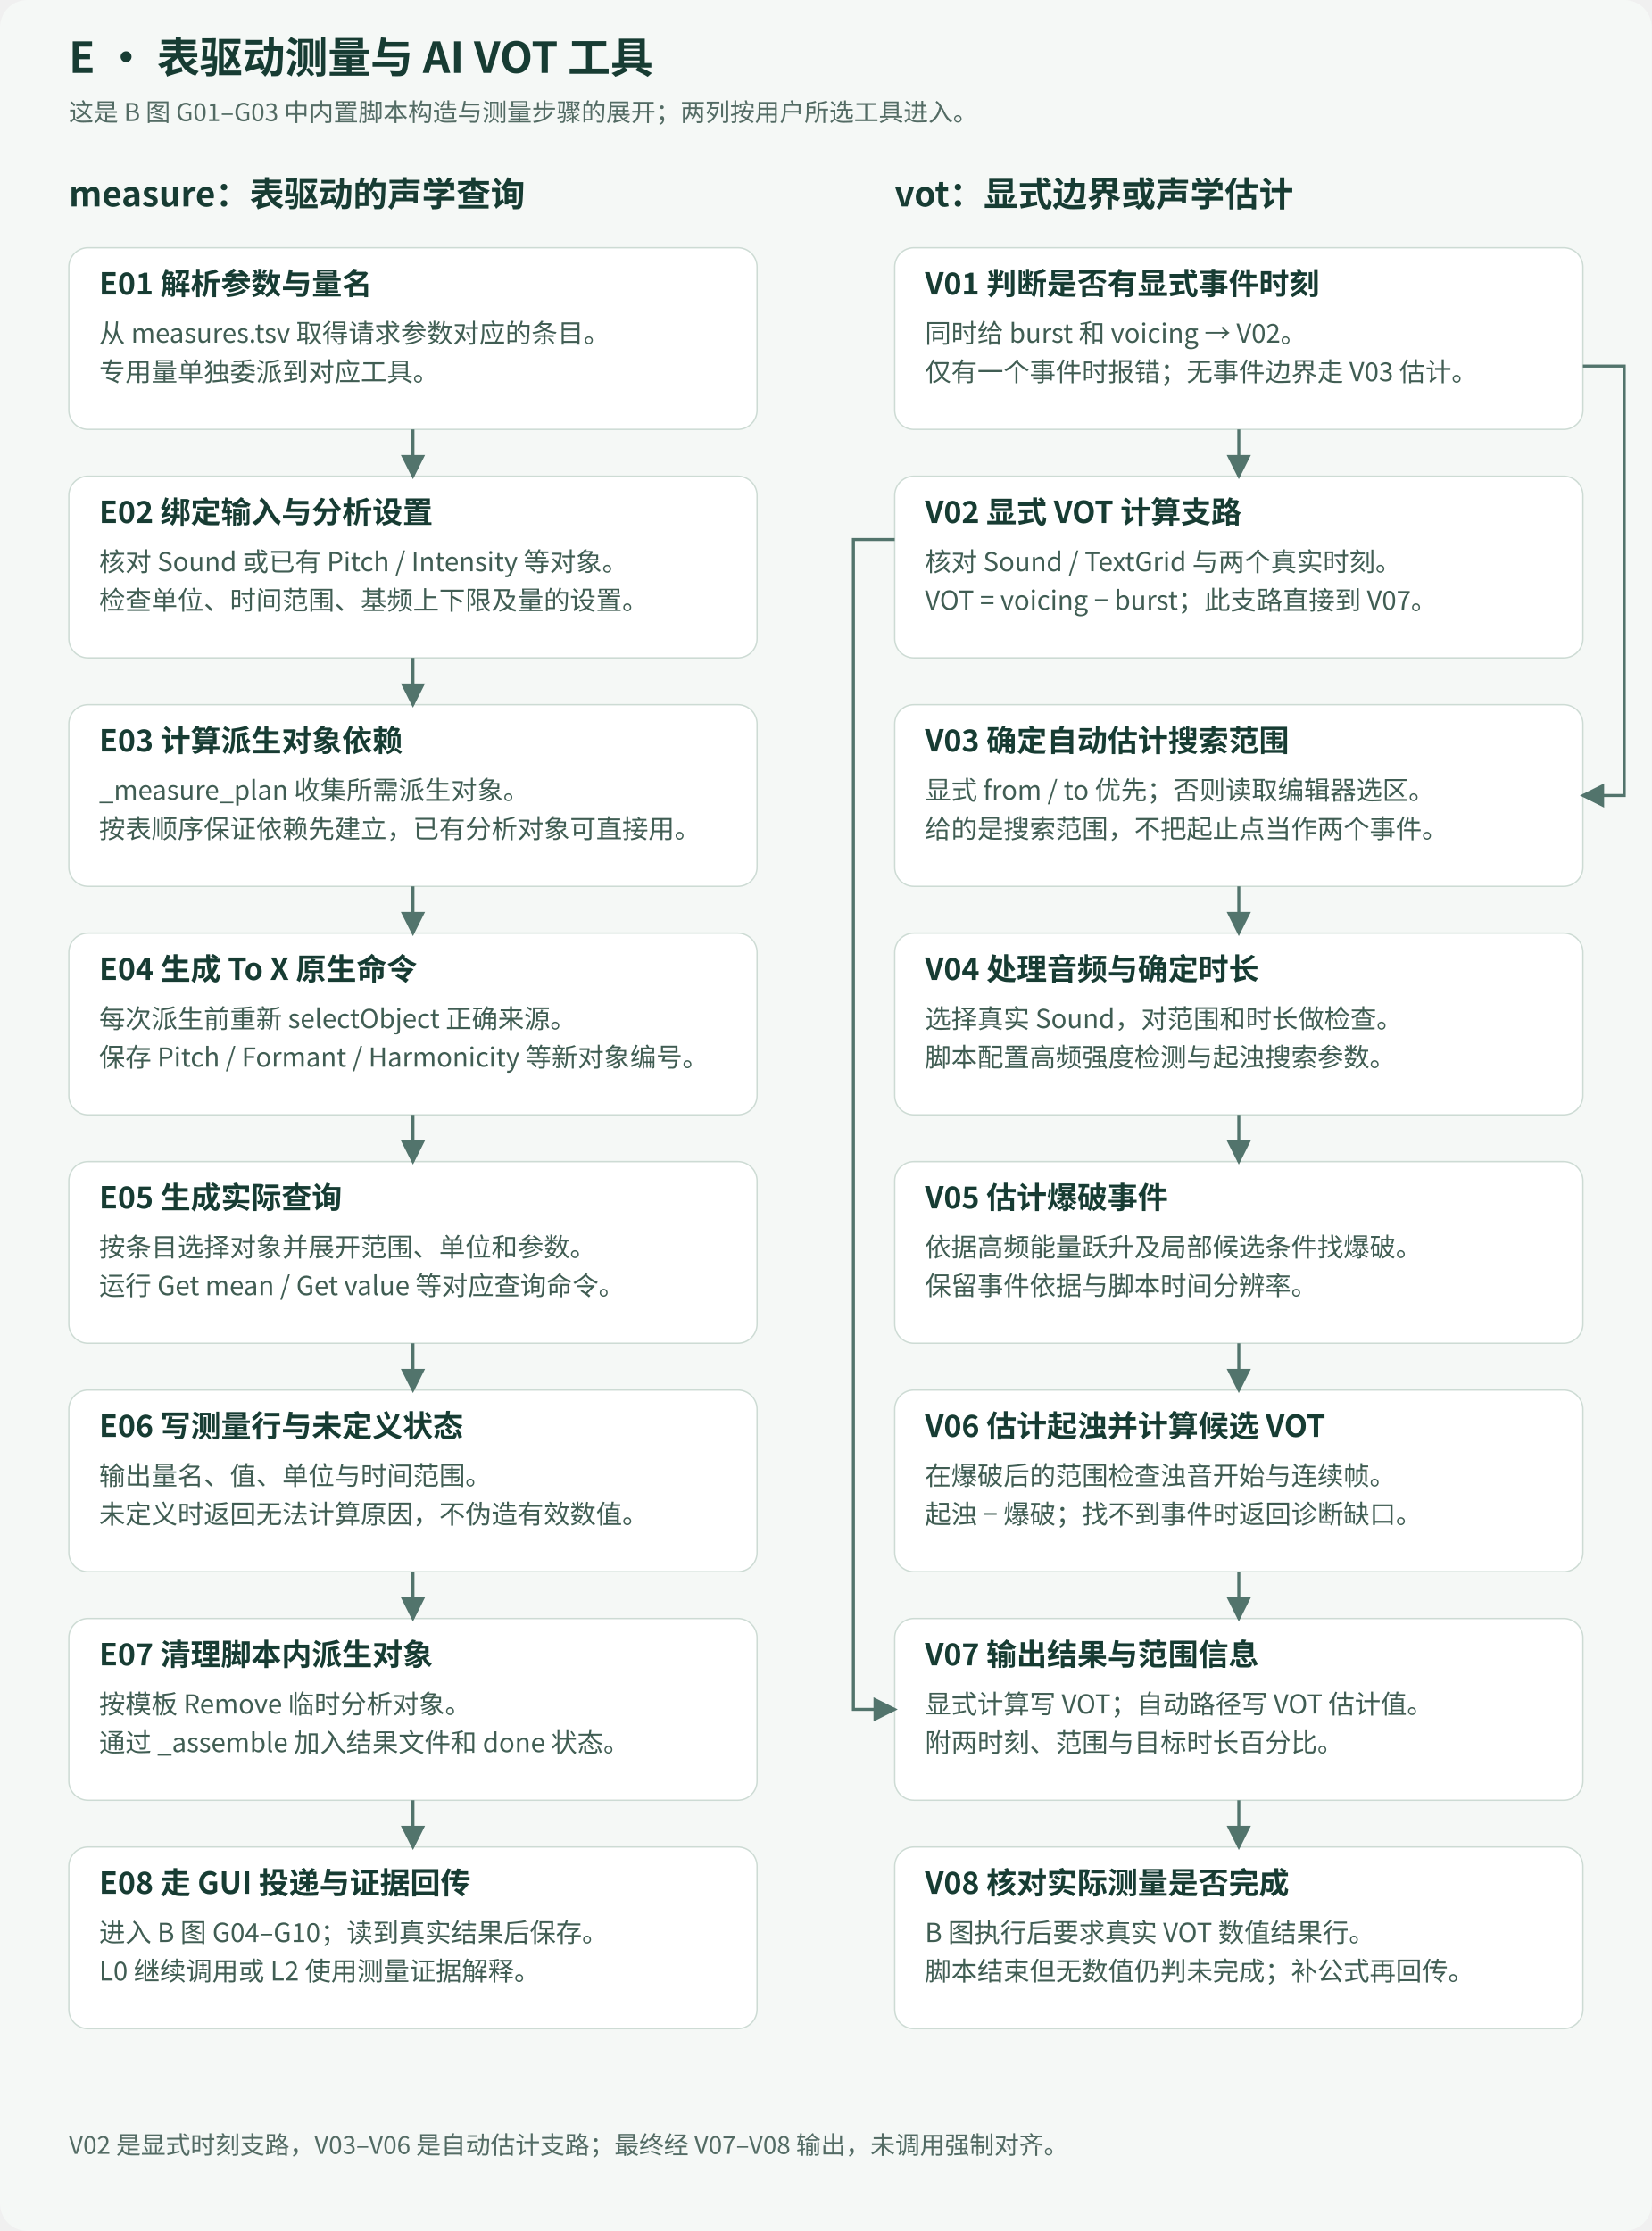
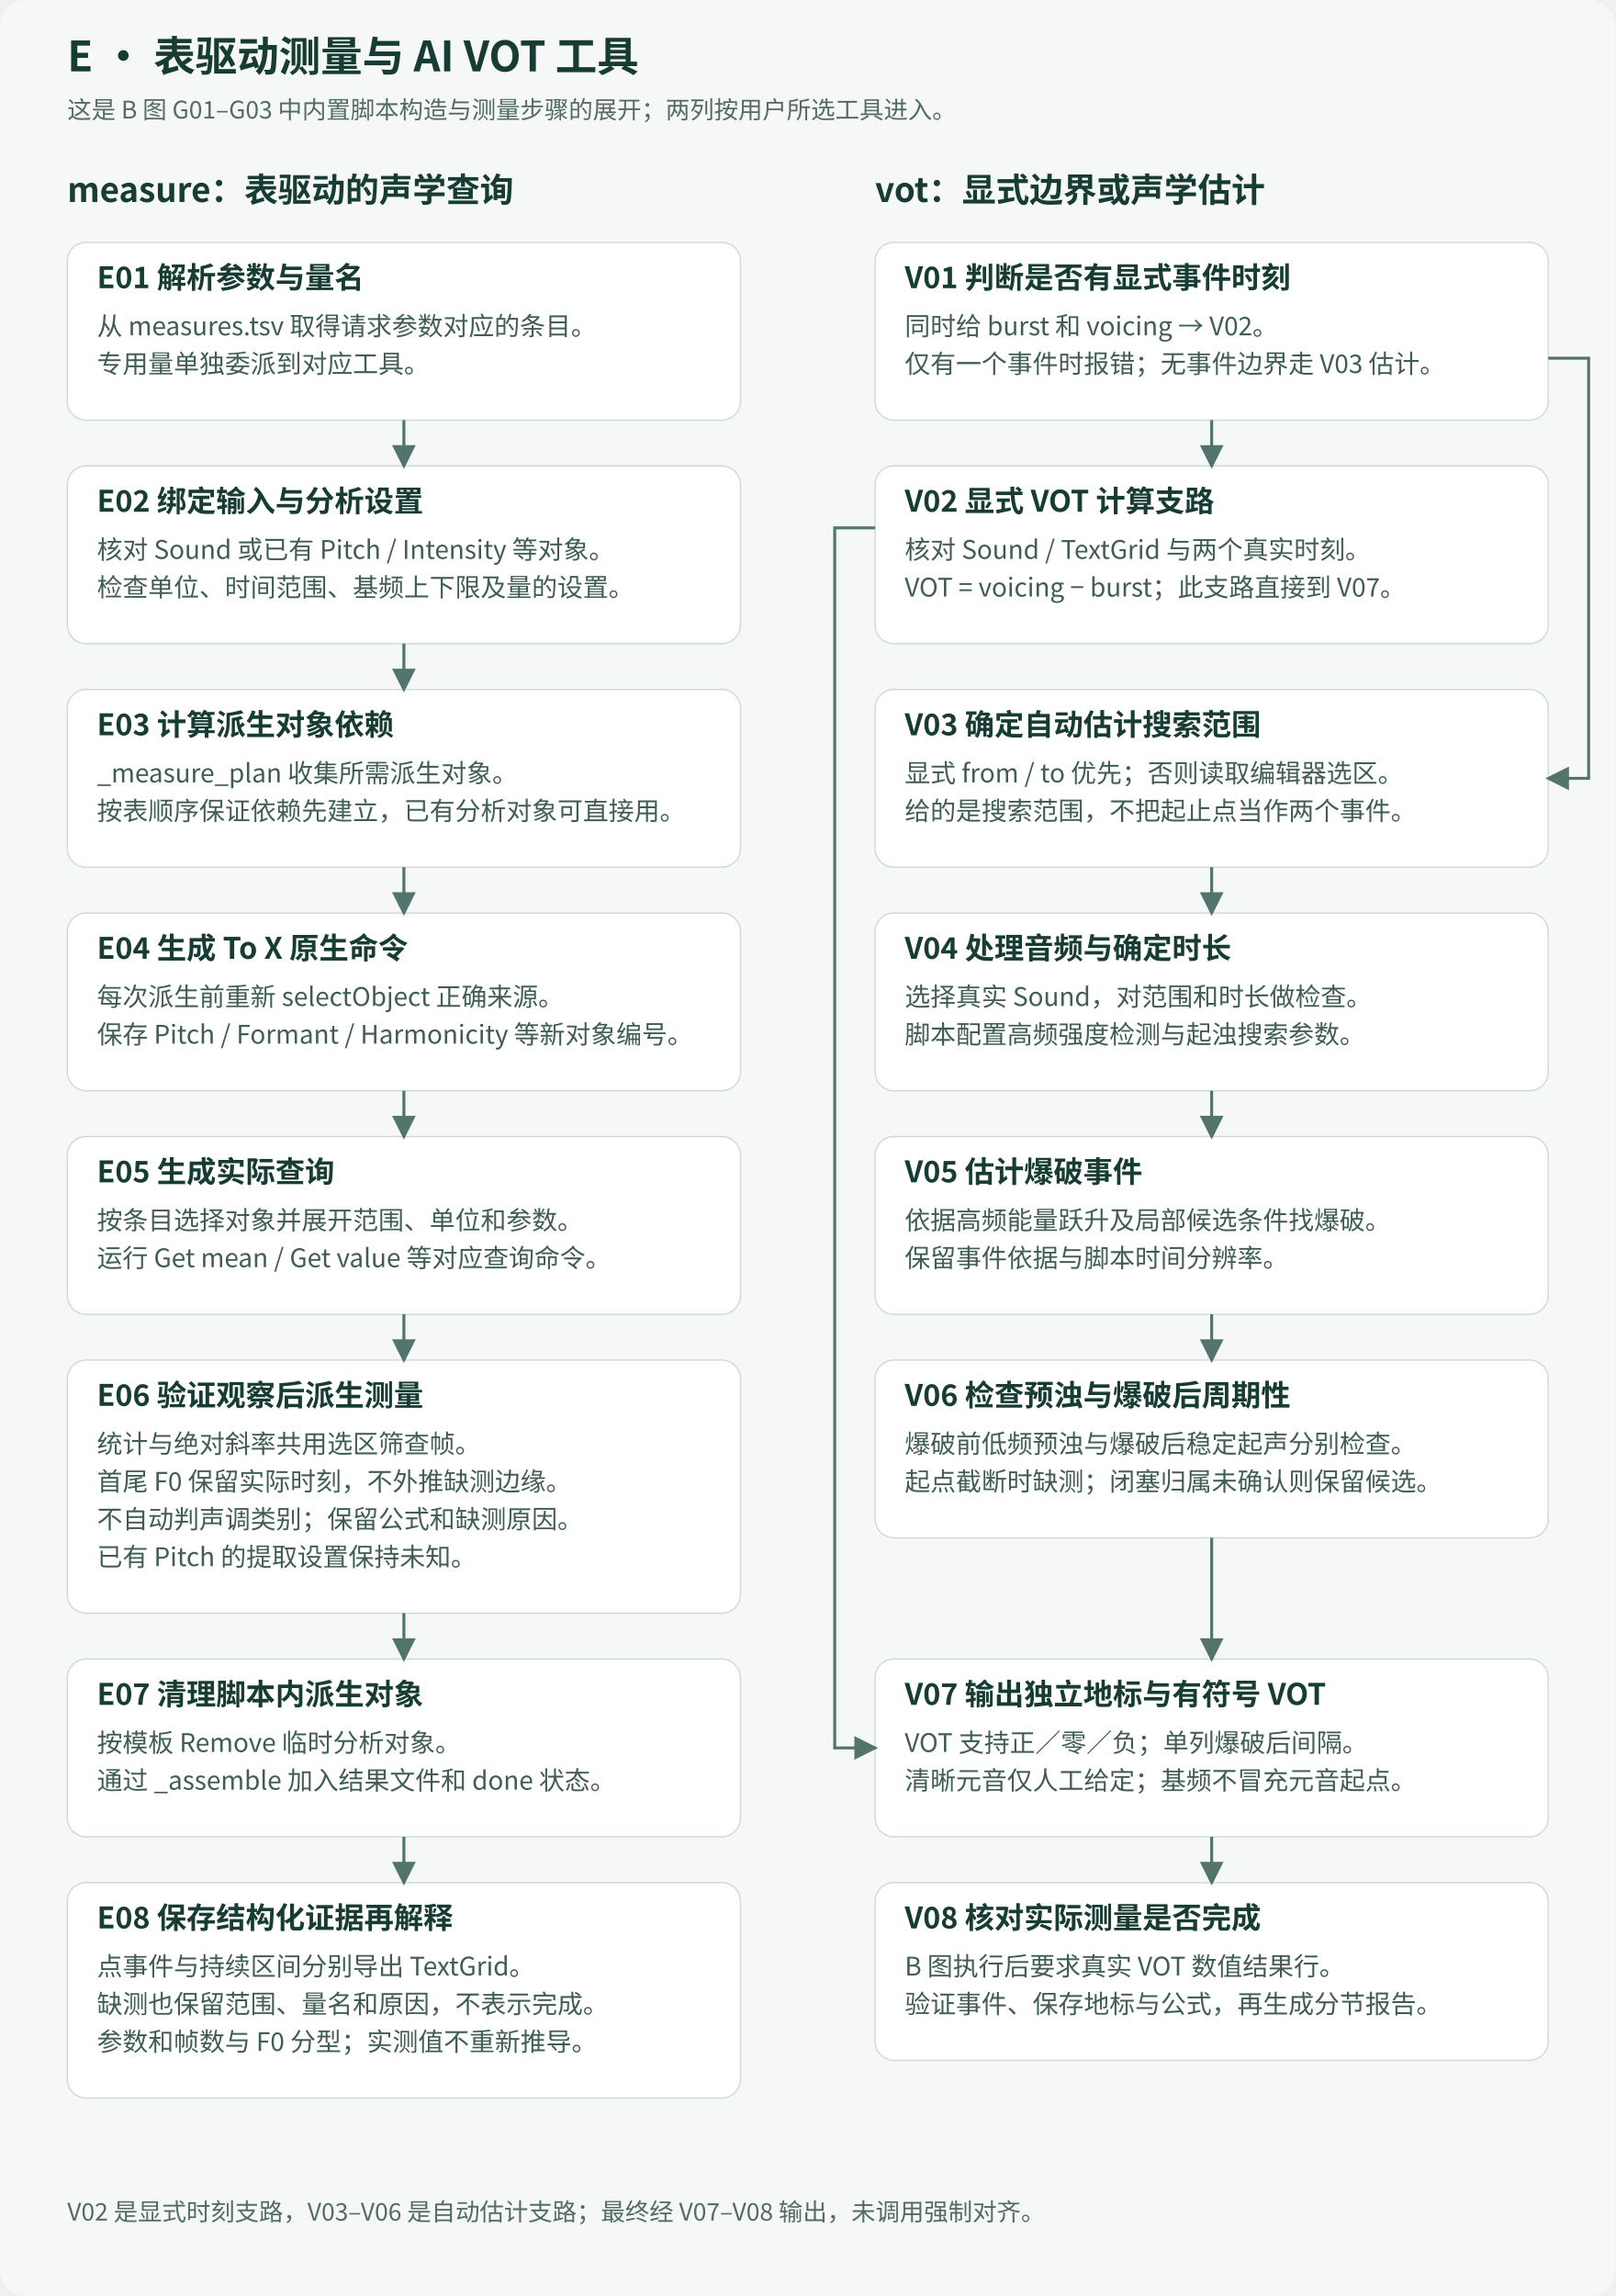
- <svg xmlns="http://www.w3.org/2000/svg" width="1200" height="1621" viewBox="0 0 1200 1621" role="img">
+ <svg xmlns="http://www.w3.org/2000/svg" width="1200" height="1705" viewBox="0 0 1200 1705" role="img">
  <defs>
    <marker id="arrow" markerWidth="8" markerHeight="8" refX="7" refY="4" orient="auto">
      <path d="M0 0L8 4L0 8" fill="#52746c" />
    </marker>
  </defs>
  <style>text{font-family:"Microsoft YaHei","Noto Sans CJK SC",sans-serif}.title{font-size:31px;font-weight:700;fill:#173c33}.section{font-size:25px;font-weight:700;fill:#173c33}.heading{font-size:22px;font-weight:700;fill:#173c33}.body{font-size:19px;fill:#405d53}.note{font-size:18px;fill:#536b64}.edge{fill:none;stroke:#52746c;stroke-width:2.2;marker-end:url(#arrow)}</style>
-   <rect width="1200" height="1621" rx="20" fill="#f5f8f6" />
+   <rect width="1200" height="1705" rx="20" fill="#f5f8f6" />
  <text class="title" x="50" y="53">E · 表驱动测量与 AI VOT 工具</text>
  <text class="note" x="50" y="88">这是 B 图 G01–G03 中内置脚本构造与测量步骤的展开；两列按用户所选工具进入。</text>
  <text class="section" x="50" y="150">measure：表驱动的声学查询</text>
  <text class="section" x="650" y="150">vot：显式边界或声学估计</text>
  <g data-node="E01">
    <rect x="50" y="180" width="500" height="132" rx="14" fill="#fff" stroke="#cddbd4" />
    <text class="heading" x="72" y="214">E01  解析参数与量名</text>
    <text class="body" x="72" y="249">从 measures.tsv 取得请求参数对应的条目。</text>
    <text class="body" x="72" y="277">专用量单独委派到对应工具。</text>
  </g>
  <g data-node="V01">
    <rect x="650" y="180" width="500" height="132" rx="14" fill="#fff" stroke="#cddbd4" />
    <text class="heading" x="672" y="214">V01  判断是否有显式事件时刻</text>
    <text class="body" x="672" y="249">同时给 burst 和 voicing → V02。</text>
    <text class="body" x="672" y="277">仅有一个事件时报错；无事件边界走 V03 估计。</text>
  </g>
  <g data-node="E02">
    <rect x="50" y="346" width="500" height="132" rx="14" fill="#fff" stroke="#cddbd4" />
    <text class="heading" x="72" y="380">E02  绑定输入与分析设置</text>
    <text class="body" x="72" y="415">核对 Sound 或已有 Pitch / Intensity 等对象。</text>
    <text class="body" x="72" y="443">检查单位、时间范围、基频上下限及量的设置。</text>
  </g>
  <g data-node="V02">
    <rect x="650" y="346" width="500" height="132" rx="14" fill="#fff" stroke="#cddbd4" />
    <text class="heading" x="672" y="380">V02  显式 VOT 计算支路</text>
    <text class="body" x="672" y="415">核对 Sound / TextGrid 与两个真实时刻。</text>
    <text class="body" x="672" y="443">VOT = voicing − burst；此支路直接到 V07。</text>
  </g>
  <path class="edge" d="M300 312V346" />
  <path class="edge" d="M900 312V346" />
  <g data-node="E03">
    <rect x="50" y="512" width="500" height="132" rx="14" fill="#fff" stroke="#cddbd4" />
    <text class="heading" x="72" y="546">E03  计算派生对象依赖</text>
    <text class="body" x="72" y="581">_measure_plan 收集所需派生对象。</text>
    <text class="body" x="72" y="609">按表顺序保证依赖先建立，已有分析对象可直接用。</text>
  </g>
  <g data-node="V03">
    <rect x="650" y="512" width="500" height="132" rx="14" fill="#fff" stroke="#cddbd4" />
    <text class="heading" x="672" y="546">V03  确定自动估计搜索范围</text>
    <text class="body" x="672" y="581">显式 from / to 优先；否则读取编辑器选区。</text>
    <text class="body" x="672" y="609">给的是搜索范围，不把起止点当作两个事件。</text>
  </g>
  <path class="edge" d="M300 478V512" />
  <g data-node="E04">
    <rect x="50" y="678" width="500" height="132" rx="14" fill="#fff" stroke="#cddbd4" />
    <text class="heading" x="72" y="712">E04  生成 To X 原生命令</text>
    <text class="body" x="72" y="747">每次派生前重新 selectObject 正确来源。</text>
    <text class="body" x="72" y="775">保存 Pitch / Formant / Harmonicity 等新对象编号。</text>
  </g>
  <g data-node="V04">
    <rect x="650" y="678" width="500" height="132" rx="14" fill="#fff" stroke="#cddbd4" />
    <text class="heading" x="672" y="712">V04  处理音频与确定时长</text>
    <text class="body" x="672" y="747">选择真实 Sound，对范围和时长做检查。</text>
    <text class="body" x="672" y="775">脚本配置高频强度检测与起浊搜索参数。</text>
  </g>
  <path class="edge" d="M300 644V678" />
  <path class="edge" d="M900 644V678" />
  <g data-node="E05">
    <rect x="50" y="844" width="500" height="132" rx="14" fill="#fff" stroke="#cddbd4" />
    <text class="heading" x="72" y="878">E05  生成实际查询</text>
    <text class="body" x="72" y="913">按条目选择对象并展开范围、单位和参数。</text>
    <text class="body" x="72" y="941">运行 Get mean / Get value 等对应查询命令。</text>
  </g>
  <g data-node="V05">
    <rect x="650" y="844" width="500" height="132" rx="14" fill="#fff" stroke="#cddbd4" />
    <text class="heading" x="672" y="878">V05  估计爆破事件</text>
    <text class="body" x="672" y="913">依据高频能量跃升及局部候选条件找爆破。</text>
    <text class="body" x="672" y="941">保留事件依据与脚本时间分辨率。</text>
  </g>
  <path class="edge" d="M300 810V844" />
  <path class="edge" d="M900 810V844" />
  <g data-node="E06">
-     <rect x="50" y="1010" width="500" height="132" rx="14" fill="#fff" stroke="#cddbd4" />
-     <text class="heading" x="72" y="1044">E06  写测量行与未定义状态</text>
-     <text class="body" x="72" y="1079">输出量名、值、单位与时间范围。</text>
-     <text class="body" x="72" y="1107">未定义时返回无法计算原因，不伪造有效数值。</text>
+     <rect x="50" y="1010" width="500" height="188" rx="14" fill="#fff" stroke="#cddbd4" />
+     <text class="heading" x="72" y="1044">E06  验证观察后派生测量</text>
+     <text class="body" x="72" y="1079">统计与绝对斜率共用选区筛查帧。</text>
+     <text class="body" x="72" y="1107">首尾 F0 保留实际时刻，不外推缺测边缘。</text>
+     <text class="body" x="72" y="1135">不自动判声调类别；保留公式和缺测原因。</text>
+     <text class="body" x="72" y="1163">已有 Pitch 的提取设置保持未知。</text>
  </g>
  <g data-node="V06">
    <rect x="650" y="1010" width="500" height="132" rx="14" fill="#fff" stroke="#cddbd4" />
-     <text class="heading" x="672" y="1044">V06  估计起浊并计算候选 VOT</text>
-     <text class="body" x="672" y="1079">在爆破后的范围检查浊音开始与连续帧。</text>
-     <text class="body" x="672" y="1107">起浊 − 爆破；找不到事件时返回诊断缺口。</text>
+     <text class="heading" x="672" y="1044">V06  检查预浊与爆破后周期性</text>
+     <text class="body" x="672" y="1079">爆破前低频预浊与爆破后稳定起声分别检查。</text>
+     <text class="body" x="672" y="1107">起点截断时缺测；闭塞归属未确认则保留候选。</text>
  </g>
  <path class="edge" d="M300 976V1010" />
  <path class="edge" d="M900 976V1010" />
  <g data-node="E07">
-     <rect x="50" y="1176" width="500" height="132" rx="14" fill="#fff" stroke="#cddbd4" />
-     <text class="heading" x="72" y="1210">E07  清理脚本内派生对象</text>
-     <text class="body" x="72" y="1245">按模板 Remove 临时分析对象。</text>
-     <text class="body" x="72" y="1273">通过 _assemble 加入结果文件和 done 状态。</text>
+     <rect x="50" y="1232" width="500" height="132" rx="14" fill="#fff" stroke="#cddbd4" />
+     <text class="heading" x="72" y="1266">E07  清理脚本内派生对象</text>
+     <text class="body" x="72" y="1301">按模板 Remove 临时分析对象。</text>
+     <text class="body" x="72" y="1329">通过 _assemble 加入结果文件和 done 状态。</text>
  </g>
  <g data-node="V07">
-     <rect x="650" y="1176" width="500" height="132" rx="14" fill="#fff" stroke="#cddbd4" />
-     <text class="heading" x="672" y="1210">V07  输出结果与范围信息</text>
-     <text class="body" x="672" y="1245">显式计算写 VOT；自动路径写 VOT 估计值。</text>
-     <text class="body" x="672" y="1273">附两时刻、范围与目标时长百分比。</text>
+     <rect x="650" y="1232" width="500" height="132" rx="14" fill="#fff" stroke="#cddbd4" />
+     <text class="heading" x="672" y="1266">V07  输出独立地标与有符号 VOT</text>
+     <text class="body" x="672" y="1301">VOT 支持正／零／负；单列爆破后间隔。</text>
+     <text class="body" x="672" y="1329">清晰元音仅人工给定；基频不冒充元音起点。</text>
  </g>
-   <path class="edge" d="M300 1142V1176" />
-   <path class="edge" d="M900 1142V1176" />
+   <path class="edge" d="M300 1198V1232" />
+   <path class="edge" d="M900 1142V1232" />
  <g data-node="E08">
-     <rect x="50" y="1342" width="500" height="132" rx="14" fill="#fff" stroke="#cddbd4" />
-     <text class="heading" x="72" y="1376">E08  走 GUI 投递与证据回传</text>
-     <text class="body" x="72" y="1411">进入 B 图 G04–G10；读到真实结果后保存。</text>
-     <text class="body" x="72" y="1439">L0 继续调用或 L2 使用测量证据解释。</text>
+     <rect x="50" y="1398" width="500" height="160" rx="14" fill="#fff" stroke="#cddbd4" />
+     <text class="heading" x="72" y="1432">E08  保存结构化证据再解释</text>
+     <text class="body" x="72" y="1467">点事件与持续区间分别导出 TextGrid。</text>
+     <text class="body" x="72" y="1495">缺测也保留范围、量名和原因，不表示完成。</text>
+     <text class="body" x="72" y="1523">参数和帧数与 F0 分型；实测值不重新推导。</text>
  </g>
  <g data-node="V08">
-     <rect x="650" y="1342" width="500" height="132" rx="14" fill="#fff" stroke="#cddbd4" />
-     <text class="heading" x="672" y="1376">V08  核对实际测量是否完成</text>
-     <text class="body" x="672" y="1411">B 图执行后要求真实 VOT 数值结果行。</text>
-     <text class="body" x="672" y="1439">脚本结束但无数值仍判未完成；补公式再回传。</text>
+     <rect x="650" y="1398" width="500" height="132" rx="14" fill="#fff" stroke="#cddbd4" />
+     <text class="heading" x="672" y="1432">V08  核对实际测量是否完成</text>
+     <text class="body" x="672" y="1467">B 图执行后要求真实 VOT 数值结果行。</text>
+     <text class="body" x="672" y="1495">验证事件、保存地标与公式，再生成分节报告。</text>
  </g>
-   <path class="edge" d="M300 1308V1342" />
-   <path class="edge" d="M900 1308V1342" />
+   <path class="edge" d="M300 1364V1398" />
+   <path class="edge" d="M900 1364V1398" />
  <path class="edge" d="M1150 266H1180V578H1150" />
-   <path class="edge" d="M650 392H620V1242H650" />
-   <text class="note" x="50" y="1565">V02 是显式时刻支路，V03–V06 是自动估计支路；最终经 V07–V08 输出，未调用强制对齐。</text>
+   <path class="edge" d="M650 392H620V1298H650" />
+   <text class="note" x="50" y="1649">V02 是显式时刻支路，V03–V06 是自动估计支路；最终经 V07–V08 输出，未调用强制对齐。</text>
</svg>
